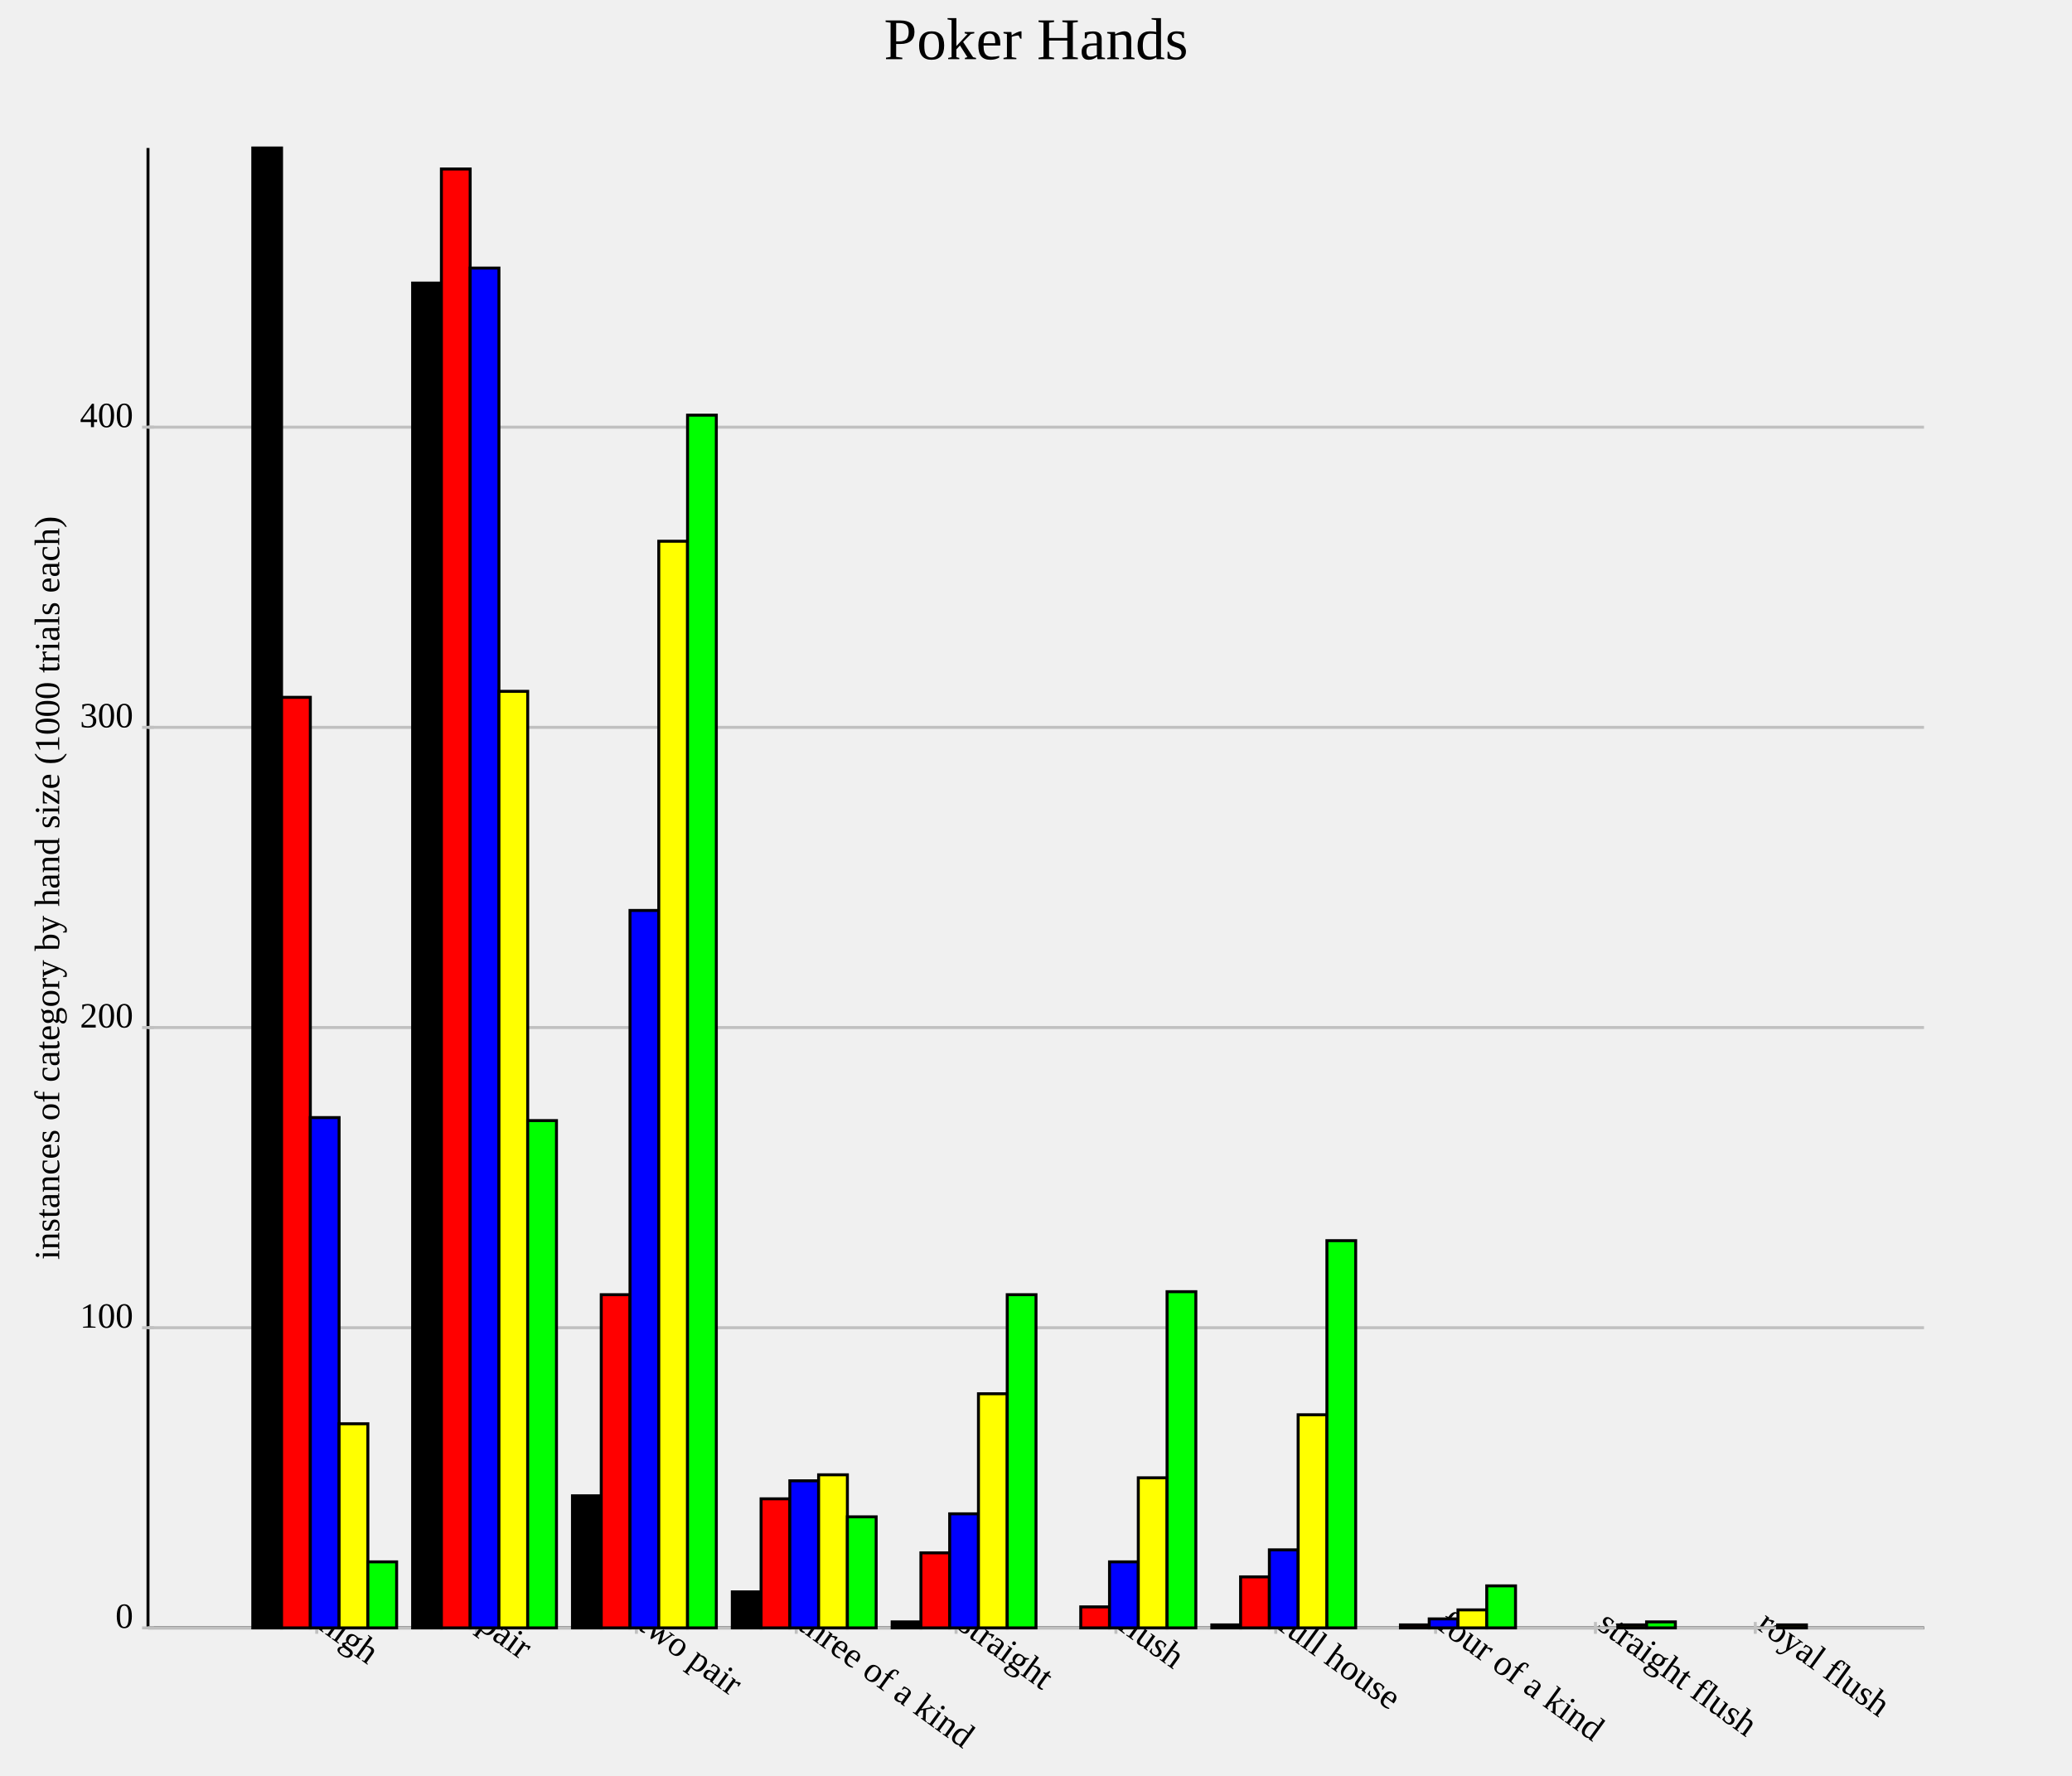
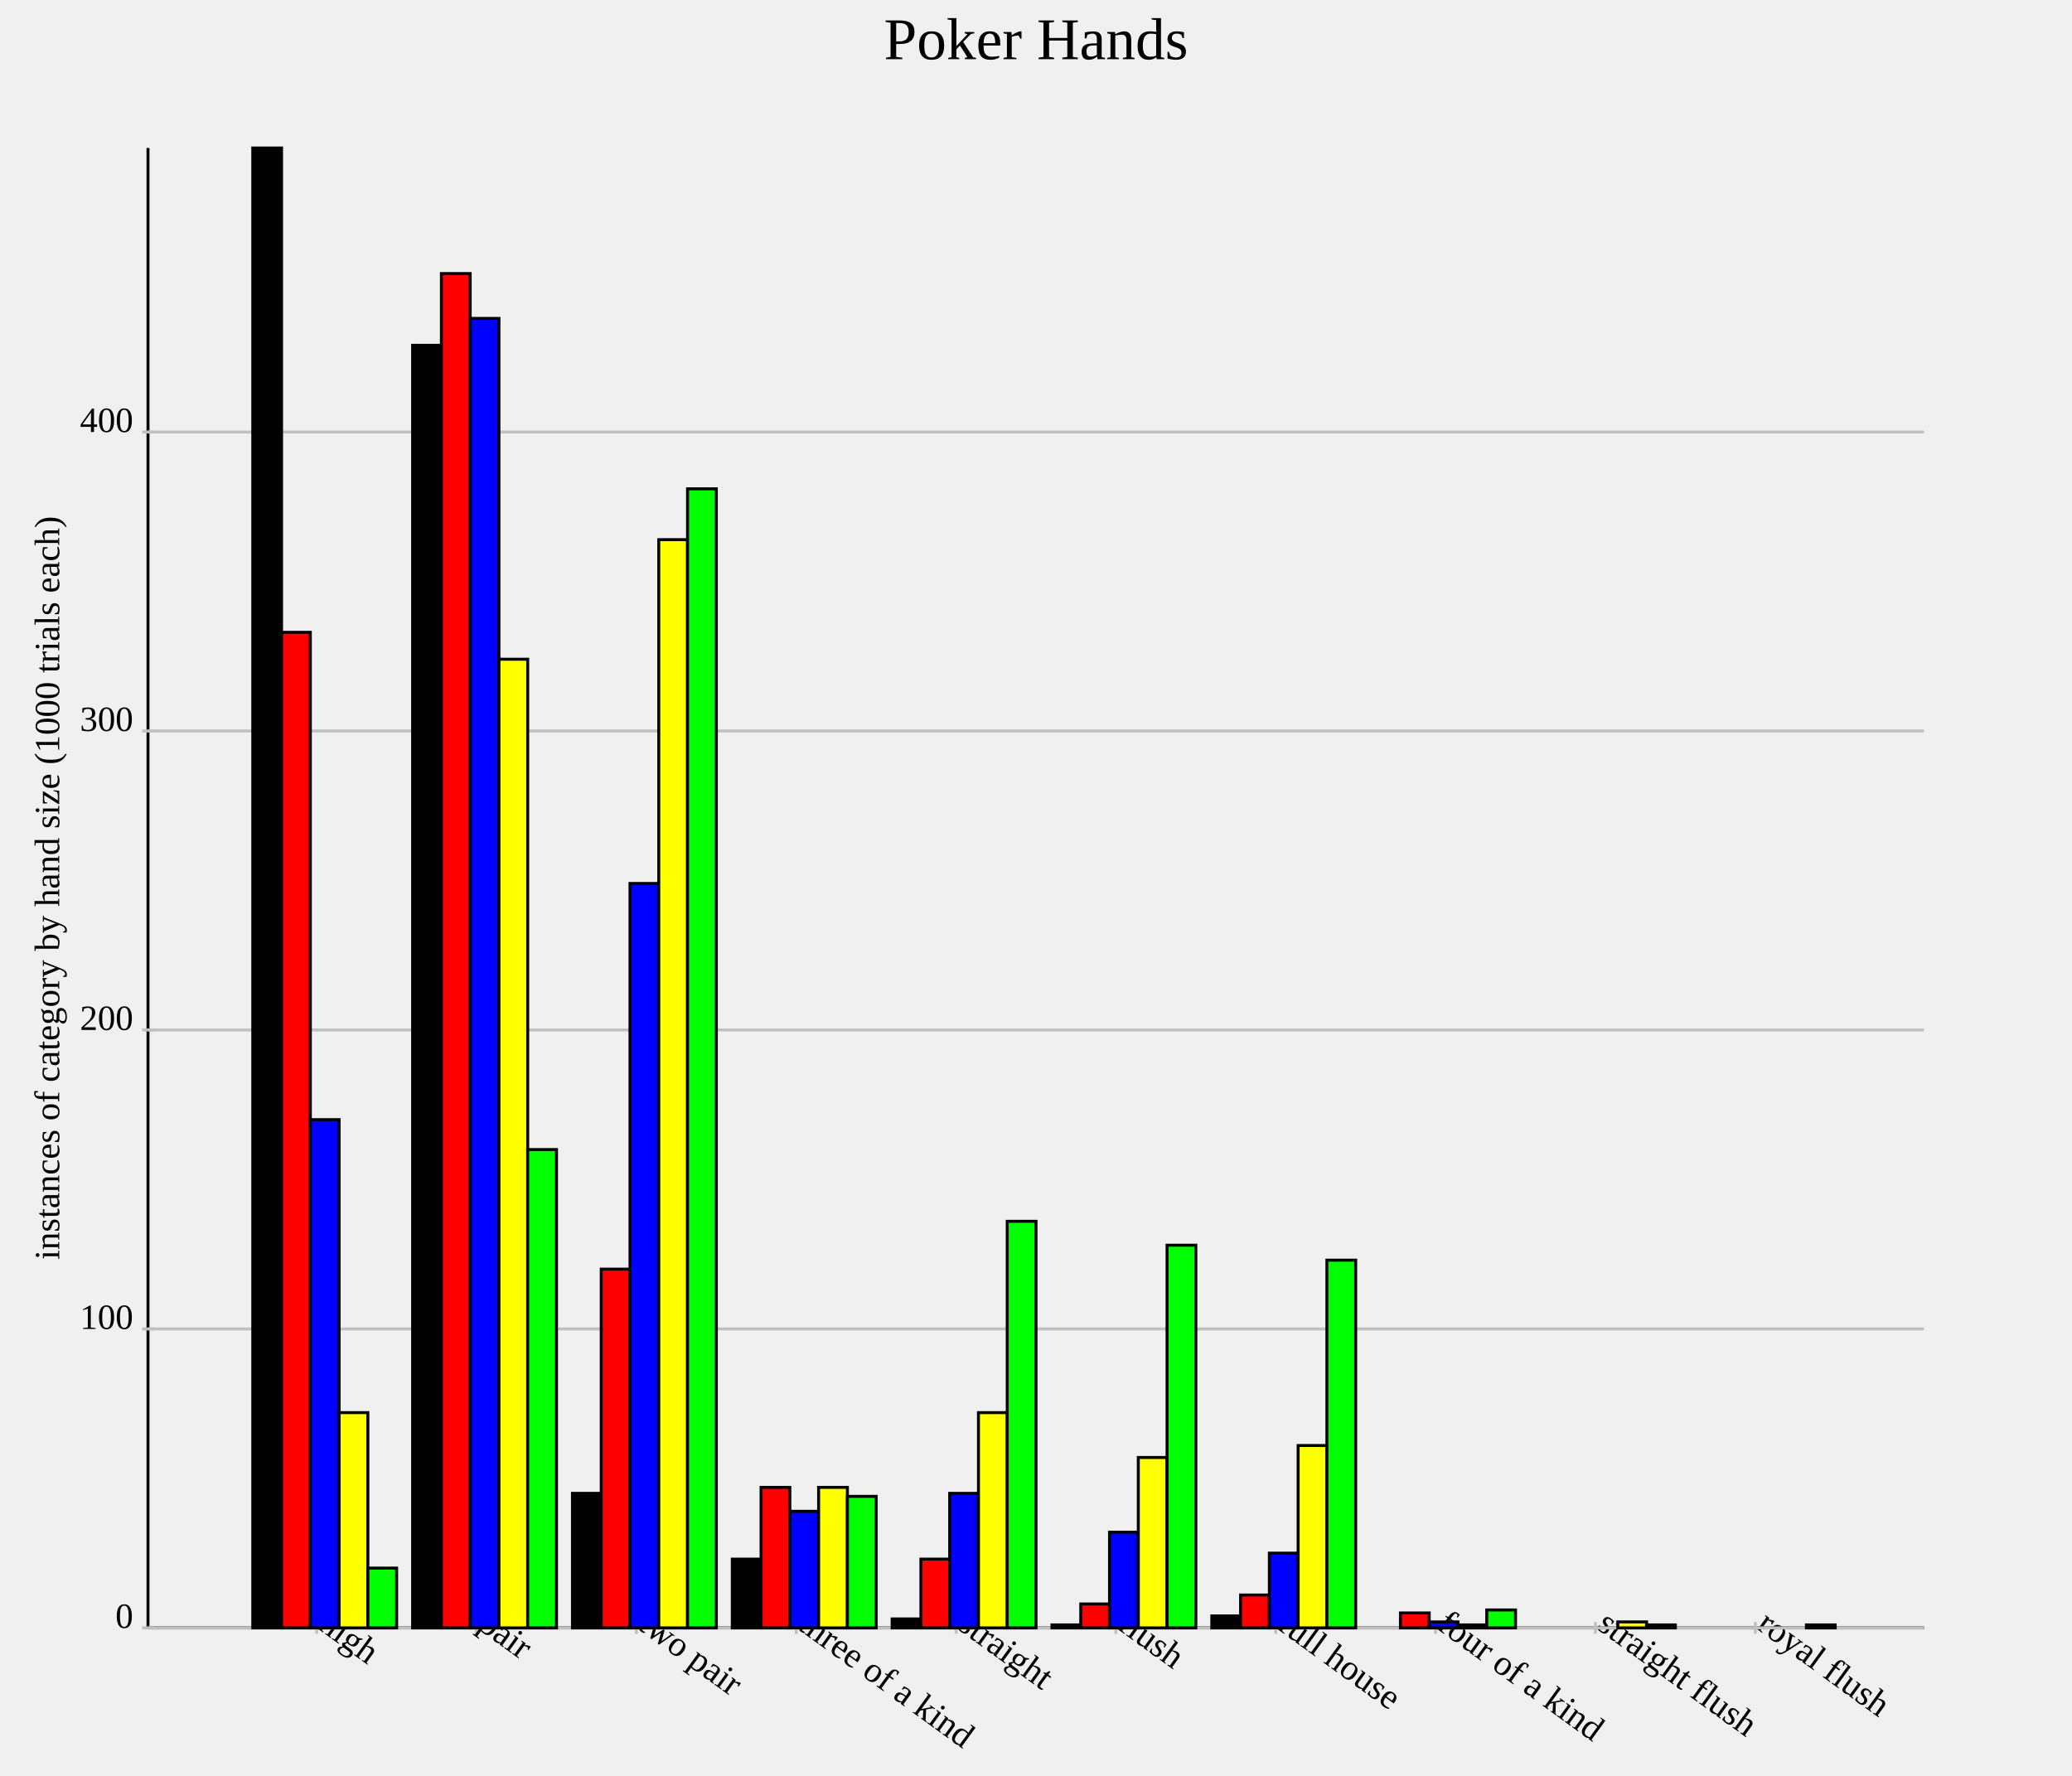
<svg xmlns="http://www.w3.org/2000/svg" version="1.1" width="700.0" height="600.0">
  <style>.caption {
  font-size: 14px;
  font-family: Georgia, serif;
}
</style>
  <line x1="50.0" y1="550.0" x2="650.0" y2="550.0" stroke="rgb(0,0,0)" stroke-width="1" />
  <line x1="50.0" y1="550.0" x2="50.0" y2="50.0" stroke="rgb(0,0,0)" stroke-width="1" />
  <line x1="107.0" y1="548.0" x2="107.0" y2="552.0" stroke="rgb(192,192,192)" stroke-width="1" />
  <text text-anchor="start" alignment-baseline="hanging" x="107.0" y="550.0" font-size="12.0" transform="rotate(36.0,107.0,550.0)">high</text>
  <line x1="161.0" y1="548.0" x2="161.0" y2="552.0" stroke="rgb(192,192,192)" stroke-width="1" />
  <text text-anchor="start" alignment-baseline="hanging" x="161.0" y="550.0" font-size="12.0" transform="rotate(36.0,161.0,550.0)">pair</text>
  <line x1="215" y1="548.0" x2="215" y2="552.0" stroke="rgb(192,192,192)" stroke-width="1" />
  <text text-anchor="start" alignment-baseline="hanging" x="215" y="550.0" font-size="12.0" transform="rotate(36.0,215,550.0)">two pair</text>
  <line x1="269.0" y1="548.0" x2="269.0" y2="552.0" stroke="rgb(192,192,192)" stroke-width="1" />
  <text text-anchor="start" alignment-baseline="hanging" x="269.0" y="550.0" font-size="12.0" transform="rotate(36.0,269.0,550.0)">three of a kind</text>
  <line x1="323.0" y1="548.0" x2="323.0" y2="552.0" stroke="rgb(192,192,192)" stroke-width="1" />
  <text text-anchor="start" alignment-baseline="hanging" x="323.0" y="550.0" font-size="12.0" transform="rotate(36.0,323.0,550.0)">straight</text>
  <line x1="377.0" y1="548.0" x2="377.0" y2="552.0" stroke="rgb(192,192,192)" stroke-width="1" />
  <text text-anchor="start" alignment-baseline="hanging" x="377.0" y="550.0" font-size="12.0" transform="rotate(36.0,377.0,550.0)">flush</text>
  <line x1="431.0" y1="548.0" x2="431.0" y2="552.0" stroke="rgb(192,192,192)" stroke-width="1" />
  <text text-anchor="start" alignment-baseline="hanging" x="431.0" y="550.0" font-size="12.0" transform="rotate(36.0,431.0,550.0)">full house</text>
  <line x1="485.0" y1="548.0" x2="485.0" y2="552.0" stroke="rgb(192,192,192)" stroke-width="1" />
  <text text-anchor="start" alignment-baseline="hanging" x="485.0" y="550.0" font-size="12.0" transform="rotate(36.0,485.0,550.0)">four of a kind</text>
  <line x1="539.0" y1="548.0" x2="539.0" y2="552.0" stroke="rgb(192,192,192)" stroke-width="1" />
  <text text-anchor="start" alignment-baseline="hanging" x="539.0" y="550.0" font-size="12.0" transform="rotate(36.0,539.0,550.0)">straight flush</text>
  <line x1="593.0" y1="548.0" x2="593.0" y2="552.0" stroke="rgb(192,192,192)" stroke-width="1" />
  <text text-anchor="start" alignment-baseline="hanging" x="593.0" y="550.0" font-size="12.0" transform="rotate(36.0,593.0,550.0)">royal flush</text>
  <line x1="50.0" y1="550.0" x2="650.0" y2="550.0" stroke="rgb(192,192,192)" stroke-width="1" />
  <text text-anchor="end" alignment-baseline="middle" x="45.0" y="550.0" font-size="12.0">0</text>
  <line x1="48.0" y1="550.0" x2="52.0" y2="550.0" stroke="rgb(192,192,192)" stroke-width="1" />
-   <line x1="50.0" y1="448.58" x2="650.0" y2="448.58" stroke="rgb(192,192,192)" stroke-width="1" />
-   <text text-anchor="end" alignment-baseline="middle" x="45.0" y="448.58" font-size="12.0">100</text>
-   <line x1="48.0" y1="448.58" x2="52.0" y2="448.58" stroke="rgb(192,192,192)" stroke-width="1" />
-   <line x1="50.0" y1="347.16" x2="650.0" y2="347.16" stroke="rgb(192,192,192)" stroke-width="1" />
-   <text text-anchor="end" alignment-baseline="middle" x="45.0" y="347.16" font-size="12.0">200</text>
-   <line x1="48.0" y1="347.16" x2="52.0" y2="347.16" stroke="rgb(192,192,192)" stroke-width="1" />
-   <line x1="50.0" y1="245.74" x2="650.0" y2="245.74" stroke="rgb(192,192,192)" stroke-width="1" />
-   <text text-anchor="end" alignment-baseline="middle" x="45.0" y="245.74" font-size="12.0">300</text>
-   <line x1="48.0" y1="245.74" x2="52.0" y2="245.74" stroke="rgb(192,192,192)" stroke-width="1" />
-   <line x1="50.0" y1="144.32" x2="650.0" y2="144.32" stroke="rgb(192,192,192)" stroke-width="1" />
-   <text text-anchor="end" alignment-baseline="middle" x="45.0" y="144.32" font-size="12.0">400</text>
-   <line x1="48.0" y1="144.32" x2="52.0" y2="144.32" stroke="rgb(192,192,192)" stroke-width="1" />
+   <line x1="50.0" y1="448.99" x2="650.0" y2="448.99" stroke="rgb(192,192,192)" stroke-width="1" />
+   <text text-anchor="end" alignment-baseline="middle" x="45.0" y="448.99" font-size="12.0">100</text>
+   <line x1="48.0" y1="448.99" x2="52.0" y2="448.99" stroke="rgb(192,192,192)" stroke-width="1" />
+   <line x1="50.0" y1="347.98" x2="650.0" y2="347.98" stroke="rgb(192,192,192)" stroke-width="1" />
+   <text text-anchor="end" alignment-baseline="middle" x="45.0" y="347.98" font-size="12.0">200</text>
+   <line x1="48.0" y1="347.98" x2="52.0" y2="347.98" stroke="rgb(192,192,192)" stroke-width="1" />
+   <line x1="50.0" y1="246.97" x2="650.0" y2="246.97" stroke="rgb(192,192,192)" stroke-width="1" />
+   <text text-anchor="end" alignment-baseline="middle" x="45.0" y="246.97" font-size="12.0">300</text>
+   <line x1="48.0" y1="246.97" x2="52.0" y2="246.97" stroke="rgb(192,192,192)" stroke-width="1" />
+   <line x1="50.0" y1="145.96" x2="650.0" y2="145.96" stroke="rgb(192,192,192)" stroke-width="1" />
+   <text text-anchor="end" alignment-baseline="middle" x="45.0" y="145.96" font-size="12.0">400</text>
+   <line x1="48.0" y1="145.96" x2="52.0" y2="145.96" stroke="rgb(192,192,192)" stroke-width="1" />
  <rect id="rect0" fill="rgb(0,0,0)" stroke="black" x="85.4" y="50.0" width="9.72" height="500.0" stroke-width="1" />
-   <rect id="rect1" fill="rgb(0,0,0)" stroke="black" x="139.4" y="95.639" width="9.72" height="454.361" stroke-width="1" />
-   <rect id="rect2" fill="rgb(0,0,0)" stroke="black" x="193.4" y="505.375" width="9.72" height="44.625" stroke-width="1" />
-   <rect id="rect3" fill="rgb(0,0,0)" stroke="black" x="247.4" y="537.83" width="9.72" height="12.17" stroke-width="1" />
-   <rect id="rect4" fill="rgb(0,0,0)" stroke="black" x="301.4" y="547.972" width="9.72" height="2.028" stroke-width="1" />
-   <rect id="rect5" fill="rgb(0,0,0)" stroke="black" x="355.4" y="550.0" width="9.72" height="0.0" stroke-width="1" />
-   <rect id="rect6" fill="rgb(0,0,0)" stroke="black" x="409.4" y="548.986" width="9.72" height="1.014" stroke-width="1" />
+   <rect id="rect1" fill="rgb(0,0,0)" stroke="black" x="139.4" y="116.667" width="9.72" height="433.333" stroke-width="1" />
+   <rect id="rect2" fill="rgb(0,0,0)" stroke="black" x="193.4" y="504.545" width="9.72" height="45.455" stroke-width="1" />
+   <rect id="rect3" fill="rgb(0,0,0)" stroke="black" x="247.4" y="526.768" width="9.72" height="23.232" stroke-width="1" />
+   <rect id="rect4" fill="rgb(0,0,0)" stroke="black" x="301.4" y="546.97" width="9.72" height="3.03" stroke-width="1" />
+   <rect id="rect5" fill="rgb(0,0,0)" stroke="black" x="355.4" y="548.99" width="9.72" height="1.01" stroke-width="1" />
+   <rect id="rect6" fill="rgb(0,0,0)" stroke="black" x="409.4" y="545.96" width="9.72" height="4.04" stroke-width="1" />
  <rect id="rect7" fill="rgb(0,0,0)" stroke="black" x="463.4" y="550.0" width="9.72" height="0.0" stroke-width="1" />
  <rect id="rect8" fill="rgb(0,0,0)" stroke="black" x="517.4" y="550.0" width="9.72" height="0.0" stroke-width="1" />
  <rect id="rect9" fill="rgb(0,0,0)" stroke="black" x="571.4" y="550.0" width="9.72" height="0.0" stroke-width="1" />
-   <rect id="rect10" fill="rgb(255,0,0)" stroke="black" x="95.12" y="235.598" width="9.72" height="314.402" stroke-width="1" />
-   <rect id="rect11" fill="rgb(255,0,0)" stroke="black" x="149.12" y="57.099" width="9.72" height="492.901" stroke-width="1" />
-   <rect id="rect12" fill="rgb(255,0,0)" stroke="black" x="203.12" y="437.424" width="9.72" height="112.576" stroke-width="1" />
-   <rect id="rect13" fill="rgb(255,0,0)" stroke="black" x="257.12" y="506.389" width="9.72" height="43.611" stroke-width="1" />
-   <rect id="rect14" fill="rgb(255,0,0)" stroke="black" x="311.12" y="524.645" width="9.72" height="25.355" stroke-width="1" />
-   <rect id="rect15" fill="rgb(255,0,0)" stroke="black" x="365.12" y="542.901" width="9.72" height="7.099" stroke-width="1" />
-   <rect id="rect16" fill="rgb(255,0,0)" stroke="black" x="419.12" y="532.759" width="9.72" height="17.241" stroke-width="1" />
-   <rect id="rect17" fill="rgb(255,0,0)" stroke="black" x="473.12" y="548.986" width="9.72" height="1.014" stroke-width="1" />
+   <rect id="rect10" fill="rgb(255,0,0)" stroke="black" x="95.12" y="213.636" width="9.72" height="336.364" stroke-width="1" />
+   <rect id="rect11" fill="rgb(255,0,0)" stroke="black" x="149.12" y="92.424" width="9.72" height="457.576" stroke-width="1" />
+   <rect id="rect12" fill="rgb(255,0,0)" stroke="black" x="203.12" y="428.788" width="9.72" height="121.212" stroke-width="1" />
+   <rect id="rect13" fill="rgb(255,0,0)" stroke="black" x="257.12" y="502.525" width="9.72" height="47.475" stroke-width="1" />
+   <rect id="rect14" fill="rgb(255,0,0)" stroke="black" x="311.12" y="526.768" width="9.72" height="23.232" stroke-width="1" />
+   <rect id="rect15" fill="rgb(255,0,0)" stroke="black" x="365.12" y="541.919" width="9.72" height="8.081" stroke-width="1" />
+   <rect id="rect16" fill="rgb(255,0,0)" stroke="black" x="419.12" y="538.889" width="9.72" height="11.111" stroke-width="1" />
+   <rect id="rect17" fill="rgb(255,0,0)" stroke="black" x="473.12" y="544.949" width="9.72" height="5.051" stroke-width="1" />
  <rect id="rect18" fill="rgb(255,0,0)" stroke="black" x="527.12" y="550.0" width="9.72" height="0.0" stroke-width="1" />
  <rect id="rect19" fill="rgb(255,0,0)" stroke="black" x="581.12" y="550.0" width="9.72" height="0.0" stroke-width="1" />
-   <rect id="rect20" fill="rgb(0,0,255)" stroke="black" x="104.84" y="377.586" width="9.72" height="172.414" stroke-width="1" />
-   <rect id="rect21" fill="rgb(0,0,255)" stroke="black" x="158.84" y="90.568" width="9.72" height="459.432" stroke-width="1" />
-   <rect id="rect22" fill="rgb(0,0,255)" stroke="black" x="212.84" y="307.606" width="9.72" height="242.394" stroke-width="1" />
-   <rect id="rect23" fill="rgb(0,0,255)" stroke="black" x="266.84" y="500.304" width="9.72" height="49.696" stroke-width="1" />
-   <rect id="rect24" fill="rgb(0,0,255)" stroke="black" x="320.84" y="511.46" width="9.72" height="38.54" stroke-width="1" />
-   <rect id="rect25" fill="rgb(0,0,255)" stroke="black" x="374.84" y="527.688" width="9.72" height="22.312" stroke-width="1" />
-   <rect id="rect26" fill="rgb(0,0,255)" stroke="black" x="428.84" y="523.631" width="9.72" height="26.369" stroke-width="1" />
-   <rect id="rect27" fill="rgb(0,0,255)" stroke="black" x="482.84" y="546.957" width="9.72" height="3.043" stroke-width="1" />
+   <rect id="rect20" fill="rgb(0,0,255)" stroke="black" x="104.84" y="378.283" width="9.72" height="171.717" stroke-width="1" />
+   <rect id="rect21" fill="rgb(0,0,255)" stroke="black" x="158.84" y="107.576" width="9.72" height="442.424" stroke-width="1" />
+   <rect id="rect22" fill="rgb(0,0,255)" stroke="black" x="212.84" y="298.485" width="9.72" height="251.515" stroke-width="1" />
+   <rect id="rect23" fill="rgb(0,0,255)" stroke="black" x="266.84" y="510.606" width="9.72" height="39.394" stroke-width="1" />
+   <rect id="rect24" fill="rgb(0,0,255)" stroke="black" x="320.84" y="504.545" width="9.72" height="45.455" stroke-width="1" />
+   <rect id="rect25" fill="rgb(0,0,255)" stroke="black" x="374.84" y="517.677" width="9.72" height="32.323" stroke-width="1" />
+   <rect id="rect26" fill="rgb(0,0,255)" stroke="black" x="428.84" y="524.747" width="9.72" height="25.253" stroke-width="1" />
+   <rect id="rect27" fill="rgb(0,0,255)" stroke="black" x="482.84" y="547.98" width="9.72" height="2.02" stroke-width="1" />
  <rect id="rect28" fill="rgb(0,0,255)" stroke="black" x="536.84" y="550.0" width="9.72" height="0.0" stroke-width="1" />
  <rect id="rect29" fill="rgb(0,0,255)" stroke="black" x="590.84" y="550.0" width="9.72" height="0.0" stroke-width="1" />
-   <rect id="rect30" fill="rgb(255,255,0)" stroke="black" x="114.56" y="481.034" width="9.72" height="68.966" stroke-width="1" />
-   <rect id="rect31" fill="rgb(255,255,0)" stroke="black" x="168.56" y="233.57" width="9.72" height="316.43" stroke-width="1" />
-   <rect id="rect32" fill="rgb(255,255,0)" stroke="black" x="222.56" y="182.86" width="9.72" height="367.14" stroke-width="1" />
-   <rect id="rect33" fill="rgb(255,255,0)" stroke="black" x="276.56" y="498.276" width="9.72" height="51.724" stroke-width="1" />
-   <rect id="rect34" fill="rgb(255,255,0)" stroke="black" x="330.56" y="470.892" width="9.72" height="79.108" stroke-width="1" />
-   <rect id="rect35" fill="rgb(255,255,0)" stroke="black" x="384.56" y="499.29" width="9.72" height="50.71" stroke-width="1" />
-   <rect id="rect36" fill="rgb(255,255,0)" stroke="black" x="438.56" y="477.992" width="9.72" height="72.008" stroke-width="1" />
-   <rect id="rect37" fill="rgb(255,255,0)" stroke="black" x="492.56" y="543.915" width="9.72" height="6.085" stroke-width="1" />
-   <rect id="rect38" fill="rgb(255,255,0)" stroke="black" x="546.56" y="548.986" width="9.72" height="1.014" stroke-width="1" />
-   <rect id="rect39" fill="rgb(255,255,0)" stroke="black" x="600.56" y="548.986" width="9.72" height="1.014" stroke-width="1" />
-   <rect id="rect40" fill="rgb(0,255,0)" stroke="black" x="124.28" y="527.688" width="9.72" height="22.312" stroke-width="1" />
-   <rect id="rect41" fill="rgb(0,255,0)" stroke="black" x="178.28" y="378.6" width="9.72" height="171.4" stroke-width="1" />
-   <rect id="rect42" fill="rgb(0,255,0)" stroke="black" x="232.28" y="140.264" width="9.72" height="409.736" stroke-width="1" />
-   <rect id="rect43" fill="rgb(0,255,0)" stroke="black" x="286.28" y="512.475" width="9.72" height="37.525" stroke-width="1" />
-   <rect id="rect44" fill="rgb(0,255,0)" stroke="black" x="340.28" y="437.424" width="9.72" height="112.576" stroke-width="1" />
-   <rect id="rect45" fill="rgb(0,255,0)" stroke="black" x="394.28" y="436.41" width="9.72" height="113.59" stroke-width="1" />
-   <rect id="rect46" fill="rgb(0,255,0)" stroke="black" x="448.28" y="419.168" width="9.72" height="130.832" stroke-width="1" />
-   <rect id="rect47" fill="rgb(0,255,0)" stroke="black" x="502.28" y="535.801" width="9.72" height="14.199" stroke-width="1" />
-   <rect id="rect48" fill="rgb(0,255,0)" stroke="black" x="556.28" y="547.972" width="9.72" height="2.028" stroke-width="1" />
-   <rect id="rect49" fill="rgb(0,255,0)" stroke="black" x="610.28" y="550.0" width="9.72" height="0.0" stroke-width="1" />
+   <rect id="rect30" fill="rgb(255,255,0)" stroke="black" x="114.56" y="477.273" width="9.72" height="72.727" stroke-width="1" />
+   <rect id="rect31" fill="rgb(255,255,0)" stroke="black" x="168.56" y="222.727" width="9.72" height="327.273" stroke-width="1" />
+   <rect id="rect32" fill="rgb(255,255,0)" stroke="black" x="222.56" y="182.323" width="9.72" height="367.677" stroke-width="1" />
+   <rect id="rect33" fill="rgb(255,255,0)" stroke="black" x="276.56" y="502.525" width="9.72" height="47.475" stroke-width="1" />
+   <rect id="rect34" fill="rgb(255,255,0)" stroke="black" x="330.56" y="477.273" width="9.72" height="72.727" stroke-width="1" />
+   <rect id="rect35" fill="rgb(255,255,0)" stroke="black" x="384.56" y="492.424" width="9.72" height="57.576" stroke-width="1" />
+   <rect id="rect36" fill="rgb(255,255,0)" stroke="black" x="438.56" y="488.384" width="9.72" height="61.616" stroke-width="1" />
+   <rect id="rect37" fill="rgb(255,255,0)" stroke="black" x="492.56" y="548.99" width="9.72" height="1.01" stroke-width="1" />
+   <rect id="rect38" fill="rgb(255,255,0)" stroke="black" x="546.56" y="547.98" width="9.72" height="2.02" stroke-width="1" />
+   <rect id="rect39" fill="rgb(255,255,0)" stroke="black" x="600.56" y="550.0" width="9.72" height="0.0" stroke-width="1" />
+   <rect id="rect40" fill="rgb(0,255,0)" stroke="black" x="124.28" y="529.798" width="9.72" height="20.202" stroke-width="1" />
+   <rect id="rect41" fill="rgb(0,255,0)" stroke="black" x="178.28" y="388.384" width="9.72" height="161.616" stroke-width="1" />
+   <rect id="rect42" fill="rgb(0,255,0)" stroke="black" x="232.28" y="165.152" width="9.72" height="384.848" stroke-width="1" />
+   <rect id="rect43" fill="rgb(0,255,0)" stroke="black" x="286.28" y="505.556" width="9.72" height="44.444" stroke-width="1" />
+   <rect id="rect44" fill="rgb(0,255,0)" stroke="black" x="340.28" y="412.626" width="9.72" height="137.374" stroke-width="1" />
+   <rect id="rect45" fill="rgb(0,255,0)" stroke="black" x="394.28" y="420.707" width="9.72" height="129.293" stroke-width="1" />
+   <rect id="rect46" fill="rgb(0,255,0)" stroke="black" x="448.28" y="425.758" width="9.72" height="124.242" stroke-width="1" />
+   <rect id="rect47" fill="rgb(0,255,0)" stroke="black" x="502.28" y="543.939" width="9.72" height="6.061" stroke-width="1" />
+   <rect id="rect48" fill="rgb(0,255,0)" stroke="black" x="556.28" y="548.99" width="9.72" height="1.01" stroke-width="1" />
+   <rect id="rect49" fill="rgb(0,255,0)" stroke="black" x="610.28" y="548.99" width="9.72" height="1.01" stroke-width="1" />
  <g>
    <rect id="tooltipbg0" x="0" y="0" width="0" height="0" visibility="hidden" fill="white" />
    <text class="pointLabel" id="tooltiptext0" text-anchor="middle" alignment-baseline="middle" x="90.26" y="300.0" fill="black" visibility="hidden">high from 5</text>
  </g>
  <g>
    <rect id="tooltipbg1" x="0" y="0" width="0" height="0" visibility="hidden" fill="white" />
-     <text class="pointLabel" id="tooltiptext1" text-anchor="middle" alignment-baseline="middle" x="144.26" y="322.819" fill="black" visibility="hidden">pair from 5</text>
+     <text class="pointLabel" id="tooltiptext1" text-anchor="middle" alignment-baseline="middle" x="144.26" y="333.333" fill="black" visibility="hidden">pair from 5</text>
  </g>
  <g>
    <rect id="tooltipbg2" x="0" y="0" width="0" height="0" visibility="hidden" fill="white" />
-     <text class="pointLabel" id="tooltiptext2" text-anchor="middle" alignment-baseline="middle" x="198.26" y="527.688" fill="black" visibility="hidden">two pair from 5</text>
+     <text class="pointLabel" id="tooltiptext2" text-anchor="middle" alignment-baseline="middle" x="198.26" y="527.273" fill="black" visibility="hidden">two pair from 5</text>
  </g>
  <g>
    <rect id="tooltipbg3" x="0" y="0" width="0" height="0" visibility="hidden" fill="white" />
-     <text class="pointLabel" id="tooltiptext3" text-anchor="middle" alignment-baseline="middle" x="252.26" y="543.915" fill="black" visibility="hidden">three of a kind from 5</text>
+     <text class="pointLabel" id="tooltiptext3" text-anchor="middle" alignment-baseline="middle" x="252.26" y="538.384" fill="black" visibility="hidden">three of a kind from 5</text>
  </g>
  <g>
    <rect id="tooltipbg4" x="0" y="0" width="0" height="0" visibility="hidden" fill="white" />
-     <text class="pointLabel" id="tooltiptext4" text-anchor="middle" alignment-baseline="middle" x="306.26" y="548.986" fill="black" visibility="hidden">straight from 5</text>
+     <text class="pointLabel" id="tooltiptext4" text-anchor="middle" alignment-baseline="middle" x="306.26" y="548.485" fill="black" visibility="hidden">straight from 5</text>
  </g>
  <g>
    <rect id="tooltipbg5" x="0" y="0" width="0" height="0" visibility="hidden" fill="white" />
-     <text class="pointLabel" id="tooltiptext5" text-anchor="middle" alignment-baseline="middle" x="360.26" y="550.0" fill="black" visibility="hidden">flush from 5</text>
+     <text class="pointLabel" id="tooltiptext5" text-anchor="middle" alignment-baseline="middle" x="360.26" y="549.495" fill="black" visibility="hidden">flush from 5</text>
  </g>
  <g>
    <rect id="tooltipbg6" x="0" y="0" width="0" height="0" visibility="hidden" fill="white" />
-     <text class="pointLabel" id="tooltiptext6" text-anchor="middle" alignment-baseline="middle" x="414.26" y="549.493" fill="black" visibility="hidden">full house from 5</text>
+     <text class="pointLabel" id="tooltiptext6" text-anchor="middle" alignment-baseline="middle" x="414.26" y="547.98" fill="black" visibility="hidden">full house from 5</text>
  </g>
  <g>
    <rect id="tooltipbg7" x="0" y="0" width="0" height="0" visibility="hidden" fill="white" />
    <text class="pointLabel" id="tooltiptext7" text-anchor="middle" alignment-baseline="middle" x="468.26" y="550.0" fill="black" visibility="hidden">four of a kind from 5</text>
  </g>
  <g>
    <rect id="tooltipbg8" x="0" y="0" width="0" height="0" visibility="hidden" fill="white" />
    <text class="pointLabel" id="tooltiptext8" text-anchor="middle" alignment-baseline="middle" x="522.26" y="550.0" fill="black" visibility="hidden">straight flush from 5</text>
  </g>
  <g>
    <rect id="tooltipbg9" x="0" y="0" width="0" height="0" visibility="hidden" fill="white" />
    <text class="pointLabel" id="tooltiptext9" text-anchor="middle" alignment-baseline="middle" x="576.26" y="550.0" fill="black" visibility="hidden">royal flush from 5</text>
  </g>
  <g>
    <rect id="tooltipbg10" x="0" y="0" width="0" height="0" visibility="hidden" fill="white" />
-     <text class="pointLabel" id="tooltiptext10" text-anchor="middle" alignment-baseline="middle" x="99.98" y="392.799" fill="black" visibility="hidden">high from 6</text>
+     <text class="pointLabel" id="tooltiptext10" text-anchor="middle" alignment-baseline="middle" x="99.98" y="381.818" fill="black" visibility="hidden">high from 6</text>
  </g>
  <g>
    <rect id="tooltipbg11" x="0" y="0" width="0" height="0" visibility="hidden" fill="white" />
-     <text class="pointLabel" id="tooltiptext11" text-anchor="middle" alignment-baseline="middle" x="153.98" y="303.55" fill="black" visibility="hidden">pair from 6</text>
+     <text class="pointLabel" id="tooltiptext11" text-anchor="middle" alignment-baseline="middle" x="153.98" y="321.212" fill="black" visibility="hidden">pair from 6</text>
  </g>
  <g>
    <rect id="tooltipbg12" x="0" y="0" width="0" height="0" visibility="hidden" fill="white" />
-     <text class="pointLabel" id="tooltiptext12" text-anchor="middle" alignment-baseline="middle" x="207.98" y="493.712" fill="black" visibility="hidden">two pair from 6</text>
+     <text class="pointLabel" id="tooltiptext12" text-anchor="middle" alignment-baseline="middle" x="207.98" y="489.394" fill="black" visibility="hidden">two pair from 6</text>
  </g>
  <g>
    <rect id="tooltipbg13" x="0" y="0" width="0" height="0" visibility="hidden" fill="white" />
-     <text class="pointLabel" id="tooltiptext13" text-anchor="middle" alignment-baseline="middle" x="261.98" y="528.195" fill="black" visibility="hidden">three of a kind from 6</text>
+     <text class="pointLabel" id="tooltiptext13" text-anchor="middle" alignment-baseline="middle" x="261.98" y="526.263" fill="black" visibility="hidden">three of a kind from 6</text>
  </g>
  <g>
    <rect id="tooltipbg14" x="0" y="0" width="0" height="0" visibility="hidden" fill="white" />
-     <text class="pointLabel" id="tooltiptext14" text-anchor="middle" alignment-baseline="middle" x="315.98" y="537.323" fill="black" visibility="hidden">straight from 6</text>
+     <text class="pointLabel" id="tooltiptext14" text-anchor="middle" alignment-baseline="middle" x="315.98" y="538.384" fill="black" visibility="hidden">straight from 6</text>
  </g>
  <g>
    <rect id="tooltipbg15" x="0" y="0" width="0" height="0" visibility="hidden" fill="white" />
-     <text class="pointLabel" id="tooltiptext15" text-anchor="middle" alignment-baseline="middle" x="369.98" y="546.45" fill="black" visibility="hidden">flush from 6</text>
+     <text class="pointLabel" id="tooltiptext15" text-anchor="middle" alignment-baseline="middle" x="369.98" y="545.96" fill="black" visibility="hidden">flush from 6</text>
  </g>
  <g>
    <rect id="tooltipbg16" x="0" y="0" width="0" height="0" visibility="hidden" fill="white" />
-     <text class="pointLabel" id="tooltiptext16" text-anchor="middle" alignment-baseline="middle" x="423.98" y="541.379" fill="black" visibility="hidden">full house from 6</text>
+     <text class="pointLabel" id="tooltiptext16" text-anchor="middle" alignment-baseline="middle" x="423.98" y="544.444" fill="black" visibility="hidden">full house from 6</text>
  </g>
  <g>
    <rect id="tooltipbg17" x="0" y="0" width="0" height="0" visibility="hidden" fill="white" />
-     <text class="pointLabel" id="tooltiptext17" text-anchor="middle" alignment-baseline="middle" x="477.98" y="549.493" fill="black" visibility="hidden">four of a kind from 6</text>
+     <text class="pointLabel" id="tooltiptext17" text-anchor="middle" alignment-baseline="middle" x="477.98" y="547.475" fill="black" visibility="hidden">four of a kind from 6</text>
  </g>
  <g>
    <rect id="tooltipbg18" x="0" y="0" width="0" height="0" visibility="hidden" fill="white" />
    <text class="pointLabel" id="tooltiptext18" text-anchor="middle" alignment-baseline="middle" x="531.98" y="550.0" fill="black" visibility="hidden">straight flush from 6</text>
  </g>
  <g>
    <rect id="tooltipbg19" x="0" y="0" width="0" height="0" visibility="hidden" fill="white" />
    <text class="pointLabel" id="tooltiptext19" text-anchor="middle" alignment-baseline="middle" x="585.98" y="550.0" fill="black" visibility="hidden">royal flush from 6</text>
  </g>
  <g>
    <rect id="tooltipbg20" x="0" y="0" width="0" height="0" visibility="hidden" fill="white" />
-     <text class="pointLabel" id="tooltiptext20" text-anchor="middle" alignment-baseline="middle" x="109.7" y="463.793" fill="black" visibility="hidden">high from 7</text>
+     <text class="pointLabel" id="tooltiptext20" text-anchor="middle" alignment-baseline="middle" x="109.7" y="464.141" fill="black" visibility="hidden">high from 7</text>
  </g>
  <g>
    <rect id="tooltipbg21" x="0" y="0" width="0" height="0" visibility="hidden" fill="white" />
-     <text class="pointLabel" id="tooltiptext21" text-anchor="middle" alignment-baseline="middle" x="163.7" y="320.284" fill="black" visibility="hidden">pair from 7</text>
+     <text class="pointLabel" id="tooltiptext21" text-anchor="middle" alignment-baseline="middle" x="163.7" y="328.788" fill="black" visibility="hidden">pair from 7</text>
  </g>
  <g>
    <rect id="tooltipbg22" x="0" y="0" width="0" height="0" visibility="hidden" fill="white" />
-     <text class="pointLabel" id="tooltiptext22" text-anchor="middle" alignment-baseline="middle" x="217.7" y="428.803" fill="black" visibility="hidden">two pair from 7</text>
+     <text class="pointLabel" id="tooltiptext22" text-anchor="middle" alignment-baseline="middle" x="217.7" y="424.242" fill="black" visibility="hidden">two pair from 7</text>
  </g>
  <g>
    <rect id="tooltipbg23" x="0" y="0" width="0" height="0" visibility="hidden" fill="white" />
-     <text class="pointLabel" id="tooltiptext23" text-anchor="middle" alignment-baseline="middle" x="271.7" y="525.152" fill="black" visibility="hidden">three of a kind from 7</text>
+     <text class="pointLabel" id="tooltiptext23" text-anchor="middle" alignment-baseline="middle" x="271.7" y="530.303" fill="black" visibility="hidden">three of a kind from 7</text>
  </g>
  <g>
    <rect id="tooltipbg24" x="0" y="0" width="0" height="0" visibility="hidden" fill="white" />
-     <text class="pointLabel" id="tooltiptext24" text-anchor="middle" alignment-baseline="middle" x="325.7" y="530.73" fill="black" visibility="hidden">straight from 7</text>
+     <text class="pointLabel" id="tooltiptext24" text-anchor="middle" alignment-baseline="middle" x="325.7" y="527.273" fill="black" visibility="hidden">straight from 7</text>
  </g>
  <g>
    <rect id="tooltipbg25" x="0" y="0" width="0" height="0" visibility="hidden" fill="white" />
-     <text class="pointLabel" id="tooltiptext25" text-anchor="middle" alignment-baseline="middle" x="379.7" y="538.844" fill="black" visibility="hidden">flush from 7</text>
+     <text class="pointLabel" id="tooltiptext25" text-anchor="middle" alignment-baseline="middle" x="379.7" y="533.838" fill="black" visibility="hidden">flush from 7</text>
  </g>
  <g>
    <rect id="tooltipbg26" x="0" y="0" width="0" height="0" visibility="hidden" fill="white" />
-     <text class="pointLabel" id="tooltiptext26" text-anchor="middle" alignment-baseline="middle" x="433.7" y="536.815" fill="black" visibility="hidden">full house from 7</text>
+     <text class="pointLabel" id="tooltiptext26" text-anchor="middle" alignment-baseline="middle" x="433.7" y="537.374" fill="black" visibility="hidden">full house from 7</text>
  </g>
  <g>
    <rect id="tooltipbg27" x="0" y="0" width="0" height="0" visibility="hidden" fill="white" />
-     <text class="pointLabel" id="tooltiptext27" text-anchor="middle" alignment-baseline="middle" x="487.7" y="548.479" fill="black" visibility="hidden">four of a kind from 7</text>
+     <text class="pointLabel" id="tooltiptext27" text-anchor="middle" alignment-baseline="middle" x="487.7" y="548.99" fill="black" visibility="hidden">four of a kind from 7</text>
  </g>
  <g>
    <rect id="tooltipbg28" x="0" y="0" width="0" height="0" visibility="hidden" fill="white" />
    <text class="pointLabel" id="tooltiptext28" text-anchor="middle" alignment-baseline="middle" x="541.7" y="550.0" fill="black" visibility="hidden">straight flush from 7</text>
  </g>
  <g>
    <rect id="tooltipbg29" x="0" y="0" width="0" height="0" visibility="hidden" fill="white" />
    <text class="pointLabel" id="tooltiptext29" text-anchor="middle" alignment-baseline="middle" x="595.7" y="550.0" fill="black" visibility="hidden">royal flush from 7</text>
  </g>
  <g>
    <rect id="tooltipbg30" x="0" y="0" width="0" height="0" visibility="hidden" fill="white" />
-     <text class="pointLabel" id="tooltiptext30" text-anchor="middle" alignment-baseline="middle" x="119.42" y="515.517" fill="black" visibility="hidden">high from 8</text>
+     <text class="pointLabel" id="tooltiptext30" text-anchor="middle" alignment-baseline="middle" x="119.42" y="513.636" fill="black" visibility="hidden">high from 8</text>
  </g>
  <g>
    <rect id="tooltipbg31" x="0" y="0" width="0" height="0" visibility="hidden" fill="white" />
-     <text class="pointLabel" id="tooltiptext31" text-anchor="middle" alignment-baseline="middle" x="173.42" y="391.785" fill="black" visibility="hidden">pair from 8</text>
+     <text class="pointLabel" id="tooltiptext31" text-anchor="middle" alignment-baseline="middle" x="173.42" y="386.364" fill="black" visibility="hidden">pair from 8</text>
  </g>
  <g>
    <rect id="tooltipbg32" x="0" y="0" width="0" height="0" visibility="hidden" fill="white" />
-     <text class="pointLabel" id="tooltiptext32" text-anchor="middle" alignment-baseline="middle" x="227.42" y="366.43" fill="black" visibility="hidden">two pair from 8</text>
+     <text class="pointLabel" id="tooltiptext32" text-anchor="middle" alignment-baseline="middle" x="227.42" y="366.162" fill="black" visibility="hidden">two pair from 8</text>
  </g>
  <g>
    <rect id="tooltipbg33" x="0" y="0" width="0" height="0" visibility="hidden" fill="white" />
-     <text class="pointLabel" id="tooltiptext33" text-anchor="middle" alignment-baseline="middle" x="281.42" y="524.138" fill="black" visibility="hidden">three of a kind from 8</text>
+     <text class="pointLabel" id="tooltiptext33" text-anchor="middle" alignment-baseline="middle" x="281.42" y="526.263" fill="black" visibility="hidden">three of a kind from 8</text>
  </g>
  <g>
    <rect id="tooltipbg34" x="0" y="0" width="0" height="0" visibility="hidden" fill="white" />
-     <text class="pointLabel" id="tooltiptext34" text-anchor="middle" alignment-baseline="middle" x="335.42" y="510.446" fill="black" visibility="hidden">straight from 8</text>
+     <text class="pointLabel" id="tooltiptext34" text-anchor="middle" alignment-baseline="middle" x="335.42" y="513.636" fill="black" visibility="hidden">straight from 8</text>
  </g>
  <g>
    <rect id="tooltipbg35" x="0" y="0" width="0" height="0" visibility="hidden" fill="white" />
-     <text class="pointLabel" id="tooltiptext35" text-anchor="middle" alignment-baseline="middle" x="389.42" y="524.645" fill="black" visibility="hidden">flush from 8</text>
+     <text class="pointLabel" id="tooltiptext35" text-anchor="middle" alignment-baseline="middle" x="389.42" y="521.212" fill="black" visibility="hidden">flush from 8</text>
  </g>
  <g>
    <rect id="tooltipbg36" x="0" y="0" width="0" height="0" visibility="hidden" fill="white" />
-     <text class="pointLabel" id="tooltiptext36" text-anchor="middle" alignment-baseline="middle" x="443.42" y="513.996" fill="black" visibility="hidden">full house from 8</text>
+     <text class="pointLabel" id="tooltiptext36" text-anchor="middle" alignment-baseline="middle" x="443.42" y="519.192" fill="black" visibility="hidden">full house from 8</text>
  </g>
  <g>
    <rect id="tooltipbg37" x="0" y="0" width="0" height="0" visibility="hidden" fill="white" />
-     <text class="pointLabel" id="tooltiptext37" text-anchor="middle" alignment-baseline="middle" x="497.42" y="546.957" fill="black" visibility="hidden">four of a kind from 8</text>
+     <text class="pointLabel" id="tooltiptext37" text-anchor="middle" alignment-baseline="middle" x="497.42" y="549.495" fill="black" visibility="hidden">four of a kind from 8</text>
  </g>
  <g>
    <rect id="tooltipbg38" x="0" y="0" width="0" height="0" visibility="hidden" fill="white" />
-     <text class="pointLabel" id="tooltiptext38" text-anchor="middle" alignment-baseline="middle" x="551.42" y="549.493" fill="black" visibility="hidden">straight flush from 8</text>
+     <text class="pointLabel" id="tooltiptext38" text-anchor="middle" alignment-baseline="middle" x="551.42" y="548.99" fill="black" visibility="hidden">straight flush from 8</text>
  </g>
  <g>
    <rect id="tooltipbg39" x="0" y="0" width="0" height="0" visibility="hidden" fill="white" />
-     <text class="pointLabel" id="tooltiptext39" text-anchor="middle" alignment-baseline="middle" x="605.42" y="549.493" fill="black" visibility="hidden">royal flush from 8</text>
+     <text class="pointLabel" id="tooltiptext39" text-anchor="middle" alignment-baseline="middle" x="605.42" y="550.0" fill="black" visibility="hidden">royal flush from 8</text>
  </g>
  <g>
    <rect id="tooltipbg40" x="0" y="0" width="0" height="0" visibility="hidden" fill="white" />
-     <text class="pointLabel" id="tooltiptext40" text-anchor="middle" alignment-baseline="middle" x="129.14" y="538.844" fill="black" visibility="hidden">high from 9</text>
+     <text class="pointLabel" id="tooltiptext40" text-anchor="middle" alignment-baseline="middle" x="129.14" y="539.899" fill="black" visibility="hidden">high from 9</text>
  </g>
  <g>
    <rect id="tooltipbg41" x="0" y="0" width="0" height="0" visibility="hidden" fill="white" />
-     <text class="pointLabel" id="tooltiptext41" text-anchor="middle" alignment-baseline="middle" x="183.14" y="464.3" fill="black" visibility="hidden">pair from 9</text>
+     <text class="pointLabel" id="tooltiptext41" text-anchor="middle" alignment-baseline="middle" x="183.14" y="469.192" fill="black" visibility="hidden">pair from 9</text>
  </g>
  <g>
    <rect id="tooltipbg42" x="0" y="0" width="0" height="0" visibility="hidden" fill="white" />
-     <text class="pointLabel" id="tooltiptext42" text-anchor="middle" alignment-baseline="middle" x="237.14" y="345.132" fill="black" visibility="hidden">two pair from 9</text>
+     <text class="pointLabel" id="tooltiptext42" text-anchor="middle" alignment-baseline="middle" x="237.14" y="357.576" fill="black" visibility="hidden">two pair from 9</text>
  </g>
  <g>
    <rect id="tooltipbg43" x="0" y="0" width="0" height="0" visibility="hidden" fill="white" />
-     <text class="pointLabel" id="tooltiptext43" text-anchor="middle" alignment-baseline="middle" x="291.14" y="531.237" fill="black" visibility="hidden">three of a kind from 9</text>
+     <text class="pointLabel" id="tooltiptext43" text-anchor="middle" alignment-baseline="middle" x="291.14" y="527.778" fill="black" visibility="hidden">three of a kind from 9</text>
  </g>
  <g>
    <rect id="tooltipbg44" x="0" y="0" width="0" height="0" visibility="hidden" fill="white" />
-     <text class="pointLabel" id="tooltiptext44" text-anchor="middle" alignment-baseline="middle" x="345.14" y="493.712" fill="black" visibility="hidden">straight from 9</text>
+     <text class="pointLabel" id="tooltiptext44" text-anchor="middle" alignment-baseline="middle" x="345.14" y="481.313" fill="black" visibility="hidden">straight from 9</text>
  </g>
  <g>
    <rect id="tooltipbg45" x="0" y="0" width="0" height="0" visibility="hidden" fill="white" />
-     <text class="pointLabel" id="tooltiptext45" text-anchor="middle" alignment-baseline="middle" x="399.14" y="493.205" fill="black" visibility="hidden">flush from 9</text>
+     <text class="pointLabel" id="tooltiptext45" text-anchor="middle" alignment-baseline="middle" x="399.14" y="485.354" fill="black" visibility="hidden">flush from 9</text>
  </g>
  <g>
    <rect id="tooltipbg46" x="0" y="0" width="0" height="0" visibility="hidden" fill="white" />
-     <text class="pointLabel" id="tooltiptext46" text-anchor="middle" alignment-baseline="middle" x="453.14" y="484.584" fill="black" visibility="hidden">full house from 9</text>
+     <text class="pointLabel" id="tooltiptext46" text-anchor="middle" alignment-baseline="middle" x="453.14" y="487.879" fill="black" visibility="hidden">full house from 9</text>
  </g>
  <g>
    <rect id="tooltipbg47" x="0" y="0" width="0" height="0" visibility="hidden" fill="white" />
-     <text class="pointLabel" id="tooltiptext47" text-anchor="middle" alignment-baseline="middle" x="507.14" y="542.901" fill="black" visibility="hidden">four of a kind from 9</text>
+     <text class="pointLabel" id="tooltiptext47" text-anchor="middle" alignment-baseline="middle" x="507.14" y="546.97" fill="black" visibility="hidden">four of a kind from 9</text>
  </g>
  <g>
    <rect id="tooltipbg48" x="0" y="0" width="0" height="0" visibility="hidden" fill="white" />
-     <text class="pointLabel" id="tooltiptext48" text-anchor="middle" alignment-baseline="middle" x="561.14" y="548.986" fill="black" visibility="hidden">straight flush from 9</text>
+     <text class="pointLabel" id="tooltiptext48" text-anchor="middle" alignment-baseline="middle" x="561.14" y="549.495" fill="black" visibility="hidden">straight flush from 9</text>
  </g>
  <g>
    <rect id="tooltipbg49" x="0" y="0" width="0" height="0" visibility="hidden" fill="white" />
-     <text class="pointLabel" id="tooltiptext49" text-anchor="middle" alignment-baseline="middle" x="615.14" y="550.0" fill="black" visibility="hidden">royal flush from 9</text>
+     <text class="pointLabel" id="tooltiptext49" text-anchor="middle" alignment-baseline="middle" x="615.14" y="549.495" fill="black" visibility="hidden">royal flush from 9</text>
  </g>
  <text x="350.0" y="20.0" text-anchor="middle" fill="rgb(0,0,0)" font-size="20.0">Poker Hands</text>
  <text transform="rotate(-90.0 20.0 300.0)" x="20.0" y="300.0" text-anchor="middle" fill="rgb(0,0,0)" font-size="12.0">instances of category by hand size (1000 trials each)</text>
      Sorry, your browser does not support inline SVG.
    </svg>
